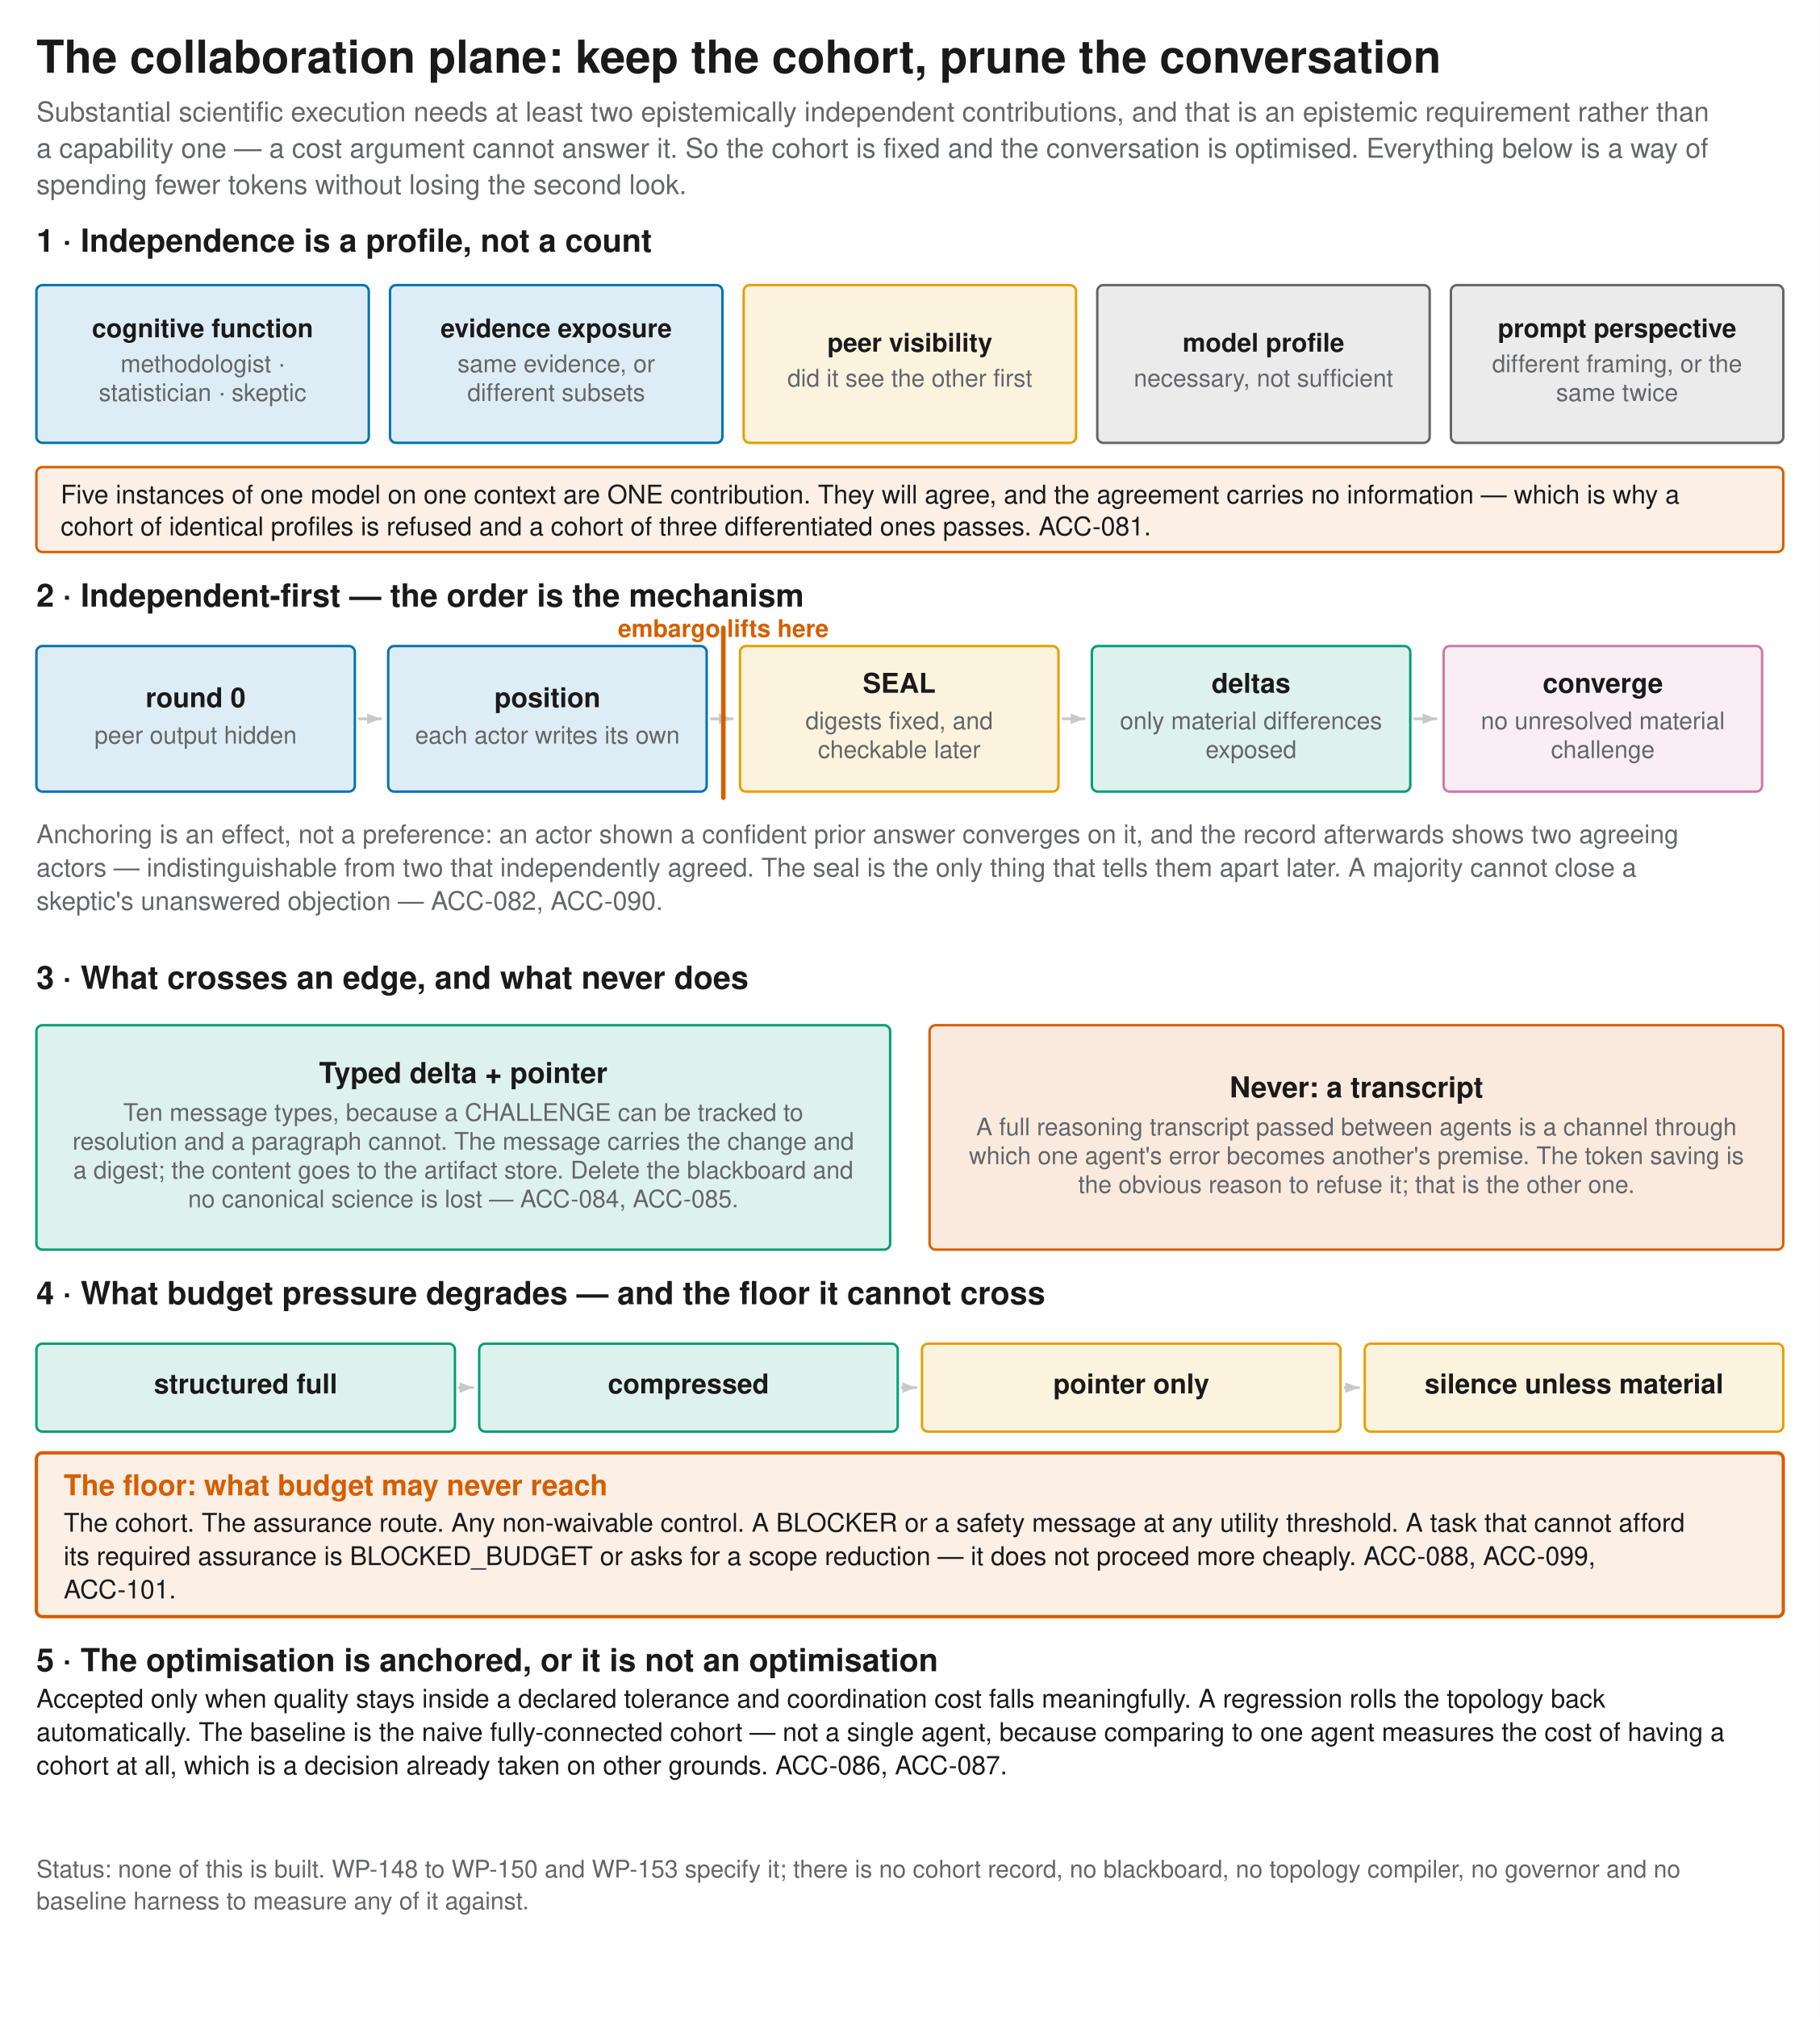
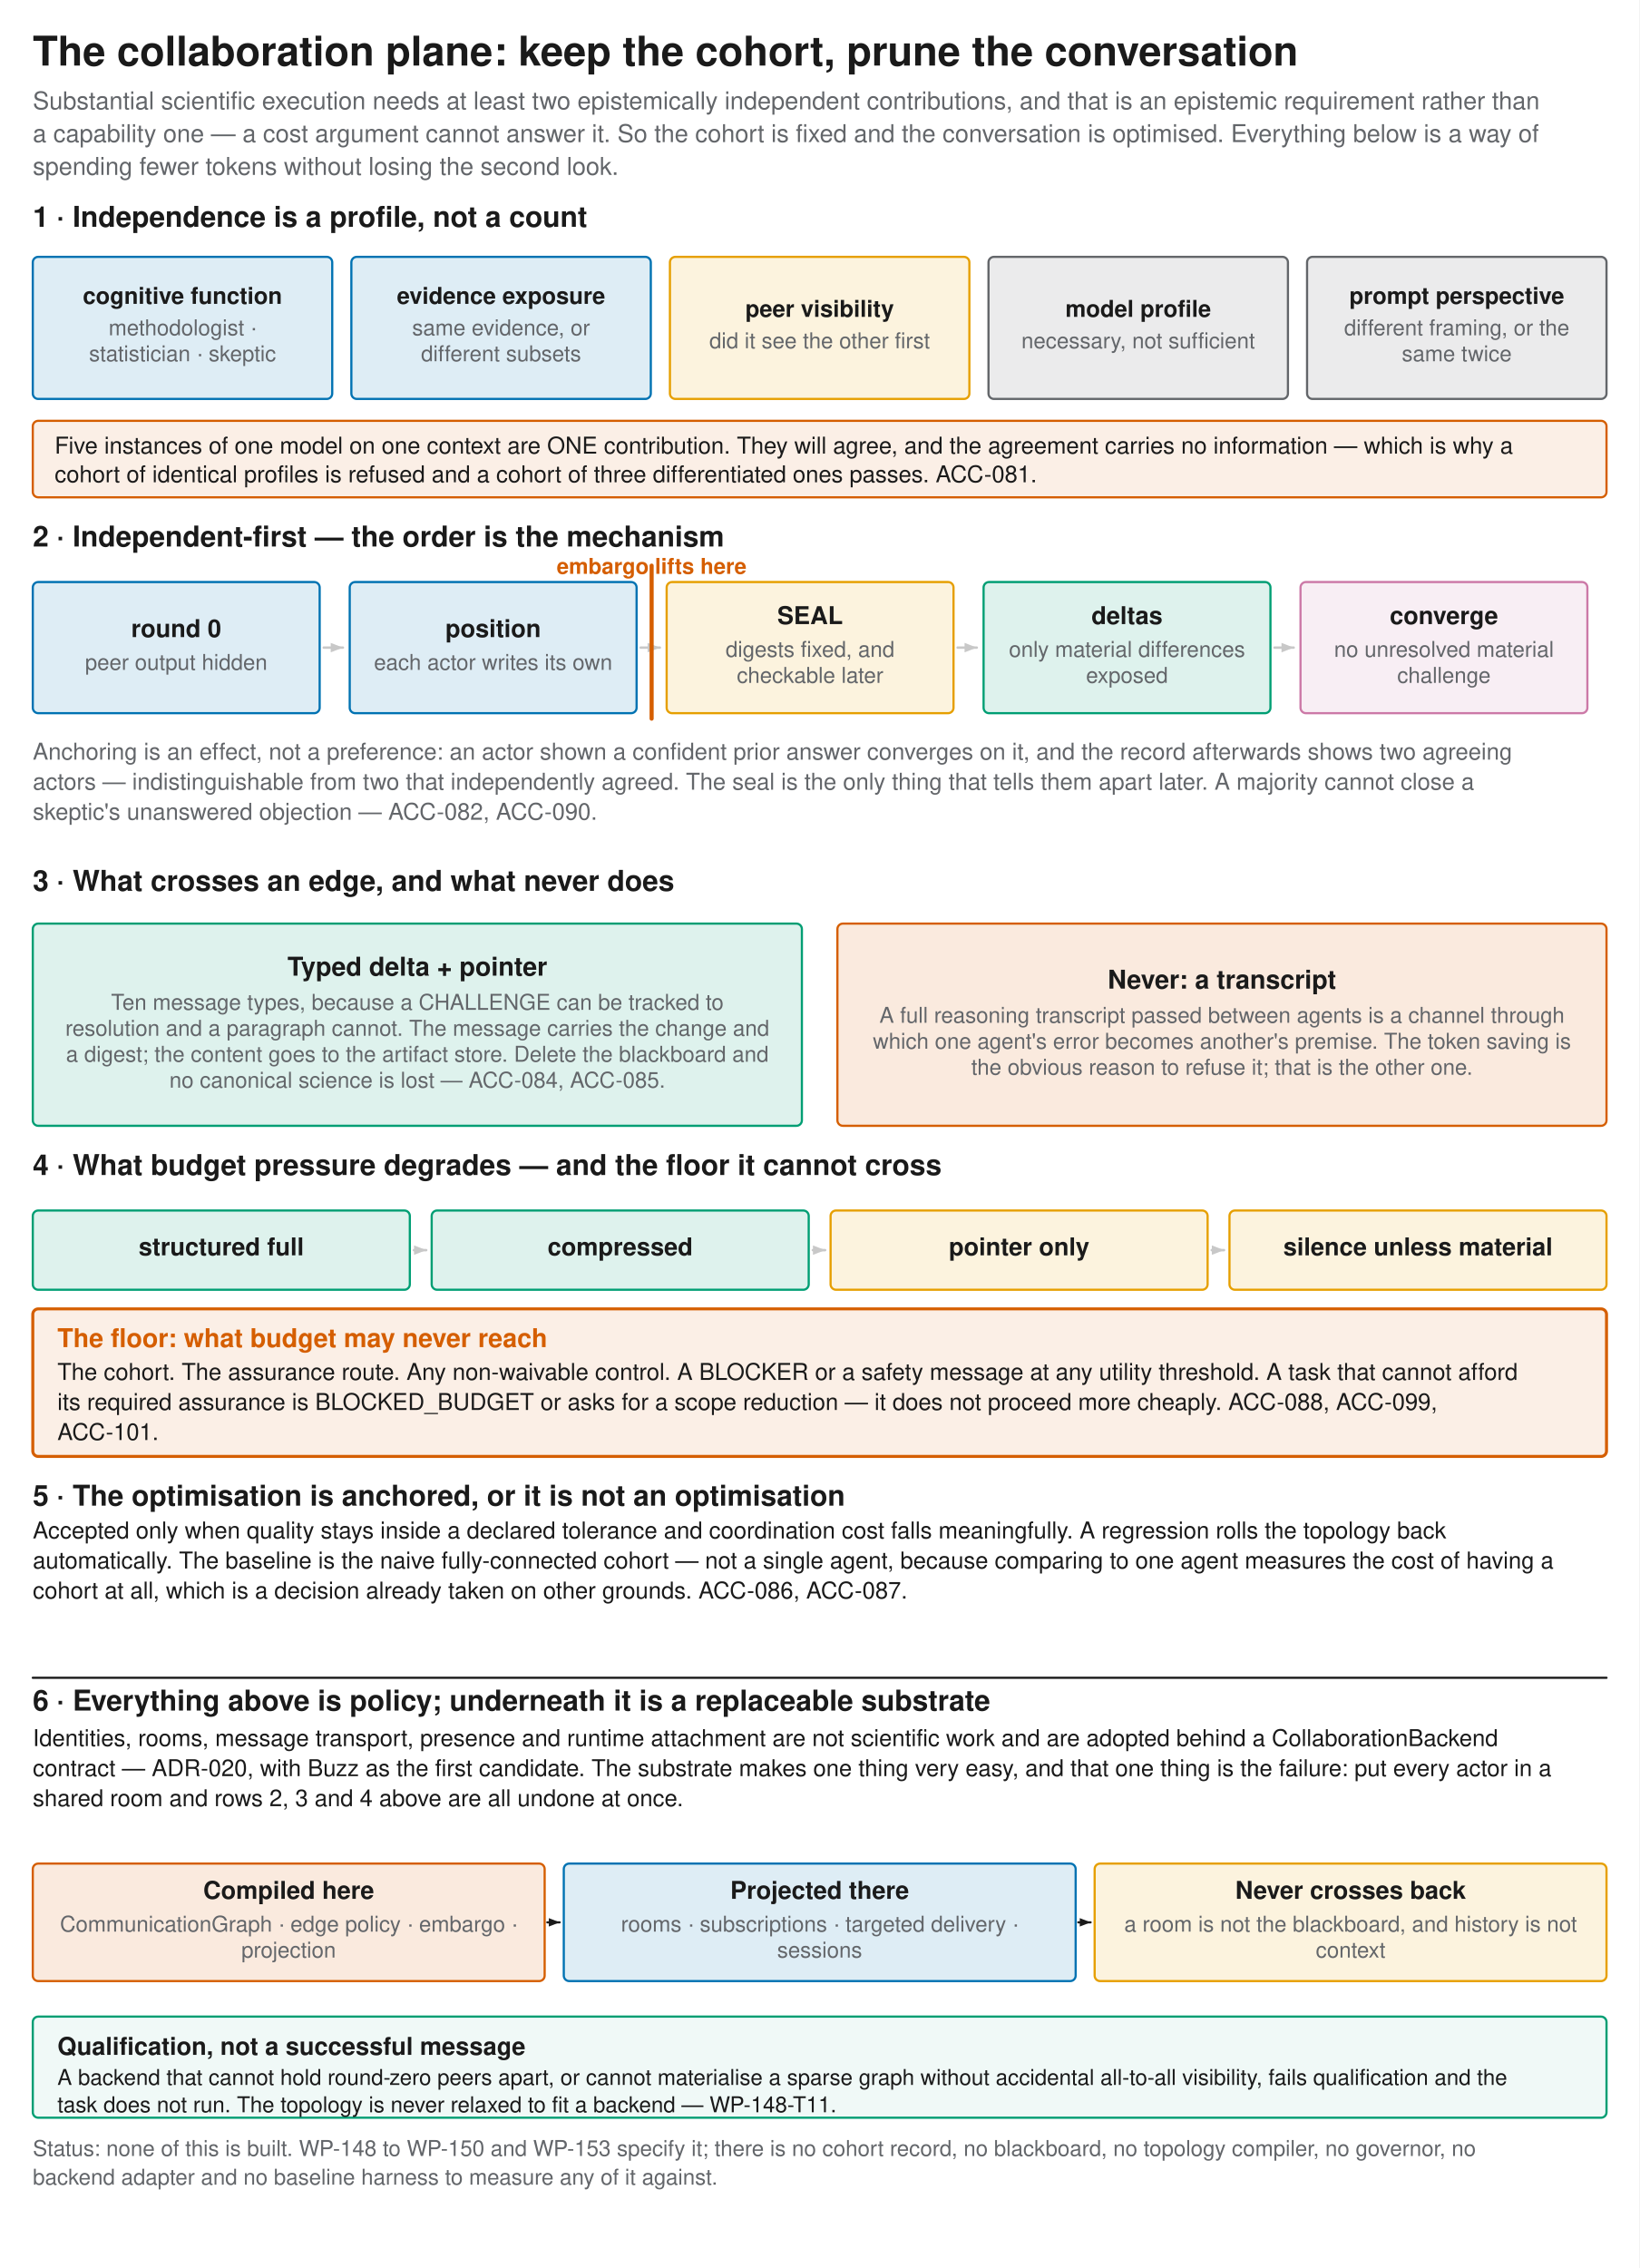
- <svg xmlns="http://www.w3.org/2000/svg" viewBox="0 0 1200 1330" width="100%" role="img">
+ <svg xmlns="http://www.w3.org/2000/svg" viewBox="0 0 1200 1660" width="100%" role="img">
  <defs>
    <marker id="arrow" viewBox="0 0 10 10" refX="9" refY="5" markerWidth="7" markerHeight="7" orient="auto-start-reverse">
      <path d="M 0 1 L 9 5 L 0 9 z" fill="context-stroke" />
    </marker>
    <marker id="arrowsm" viewBox="0 0 10 10" refX="9" refY="5" markerWidth="5.5" markerHeight="5.5" orient="auto-start-reverse">
      <path d="M 0 1.5 L 9 5 L 0 8.5 z" fill="context-stroke" />
    </marker>
    <pattern id="hatch" width="7" height="7" patternTransform="rotate(45)" patternUnits="userSpaceOnUse">
      <line x1="0" y1="0" x2="0" y2="7" stroke="#C8C8C8" stroke-width="2.2" />
    </pattern>
  </defs>
-   <rect width="1200" height="1330" fill="#FFFFFF" />
+   <rect width="1200" height="1660" fill="#FFFFFF" />
  <text x="24.0" y="48.0" font-family="Helvetica, Arial, 'Liberation Sans', 'DejaVu Sans', sans-serif" font-size="30" font-weight="700" font-style="normal" fill="#1A1A1A" text-anchor="start">The collaboration plane: keep the cohort, prune the conversation</text>
  <text x="24.0" y="80.0" font-family="Helvetica, Arial, 'Liberation Sans', 'DejaVu Sans', sans-serif" font-size="18" font-weight="400" font-style="normal" fill="#63666A" text-anchor="start">Substantial scientific execution needs at least two epistemically independent contributions, and that is an epistemic requirement rather than</text>
  <text x="24.0" y="104.0" font-family="Helvetica, Arial, 'Liberation Sans', 'DejaVu Sans', sans-serif" font-size="18" font-weight="400" font-style="normal" fill="#63666A" text-anchor="start">a capability one — a cost argument cannot answer it. So the cohort is fixed and the conversation is optimised. Everything below is a way of</text>
  <text x="24.0" y="128.0" font-family="Helvetica, Arial, 'Liberation Sans', 'DejaVu Sans', sans-serif" font-size="18" font-weight="400" font-style="normal" fill="#63666A" text-anchor="start">spending fewer tokens without losing the second look.</text>
  <text x="24.0" y="166.0" font-family="Helvetica, Arial, 'Liberation Sans', 'DejaVu Sans', sans-serif" font-size="21" font-weight="700" font-style="normal" fill="#1A1A1A" text-anchor="start">1 · Independence is a profile, not a count</text>
  <rect x="24.0" y="188.0" width="219.2" height="104.0" rx="4" fill="#deedf5" stroke="#0072B2" stroke-width="1.6" />
  <text x="133.6" y="222.4" font-family="Helvetica, Arial, 'Liberation Sans', 'DejaVu Sans', sans-serif" font-size="17" font-weight="600" font-style="normal" fill="#1A1A1A" text-anchor="middle">cognitive function</text>
  <text x="133.6" y="245.4" font-family="Helvetica, Arial, 'Liberation Sans', 'DejaVu Sans', sans-serif" font-size="16" font-weight="400" font-style="normal" fill="#63666A" text-anchor="middle">methodologist ·</text>
  <text x="133.6" y="264.4" font-family="Helvetica, Arial, 'Liberation Sans', 'DejaVu Sans', sans-serif" font-size="16" font-weight="400" font-style="normal" fill="#63666A" text-anchor="middle">statistician · skeptic</text>
  <rect x="257.2" y="188.0" width="219.2" height="104.0" rx="4" fill="#deedf5" stroke="#0072B2" stroke-width="1.6" />
  <text x="366.8" y="222.4" font-family="Helvetica, Arial, 'Liberation Sans', 'DejaVu Sans', sans-serif" font-size="17" font-weight="600" font-style="normal" fill="#1A1A1A" text-anchor="middle">evidence exposure</text>
  <text x="366.8" y="245.4" font-family="Helvetica, Arial, 'Liberation Sans', 'DejaVu Sans', sans-serif" font-size="16" font-weight="400" font-style="normal" fill="#63666A" text-anchor="middle">same evidence, or</text>
  <text x="366.8" y="264.4" font-family="Helvetica, Arial, 'Liberation Sans', 'DejaVu Sans', sans-serif" font-size="16" font-weight="400" font-style="normal" fill="#63666A" text-anchor="middle">different subsets</text>
  <rect x="490.4" y="188.0" width="219.2" height="104.0" rx="4" fill="#fcf3de" stroke="#E69F00" stroke-width="1.6" />
  <text x="600.0" y="231.9" font-family="Helvetica, Arial, 'Liberation Sans', 'DejaVu Sans', sans-serif" font-size="17" font-weight="600" font-style="normal" fill="#1A1A1A" text-anchor="middle">peer visibility</text>
  <text x="600.0" y="254.9" font-family="Helvetica, Arial, 'Liberation Sans', 'DejaVu Sans', sans-serif" font-size="16" font-weight="400" font-style="normal" fill="#63666A" text-anchor="middle">did it see the other first</text>
  <rect x="723.6" y="188.0" width="219.2" height="104.0" rx="4" fill="#ebebec" stroke="#63666A" stroke-width="1.6" />
  <text x="833.2" y="231.9" font-family="Helvetica, Arial, 'Liberation Sans', 'DejaVu Sans', sans-serif" font-size="17" font-weight="600" font-style="normal" fill="#1A1A1A" text-anchor="middle">model profile</text>
  <text x="833.2" y="254.9" font-family="Helvetica, Arial, 'Liberation Sans', 'DejaVu Sans', sans-serif" font-size="16" font-weight="400" font-style="normal" fill="#63666A" text-anchor="middle">necessary, not sufficient</text>
  <rect x="956.8" y="188.0" width="219.2" height="104.0" rx="4" fill="#ebebec" stroke="#63666A" stroke-width="1.6" />
  <text x="1066.4" y="222.4" font-family="Helvetica, Arial, 'Liberation Sans', 'DejaVu Sans', sans-serif" font-size="17" font-weight="600" font-style="normal" fill="#1A1A1A" text-anchor="middle">prompt perspective</text>
  <text x="1066.4" y="245.4" font-family="Helvetica, Arial, 'Liberation Sans', 'DejaVu Sans', sans-serif" font-size="16" font-weight="400" font-style="normal" fill="#63666A" text-anchor="middle">different framing, or the</text>
  <text x="1066.4" y="264.4" font-family="Helvetica, Arial, 'Liberation Sans', 'DejaVu Sans', sans-serif" font-size="16" font-weight="400" font-style="normal" fill="#63666A" text-anchor="middle">same twice</text>
  <rect x="24.0" y="308.0" width="1152.0" height="56.0" rx="4" fill="#fbefe6" stroke="#D55E00" stroke-width="1.6" />
  <text x="40.0" y="332.0" font-family="Helvetica, Arial, 'Liberation Sans', 'DejaVu Sans', sans-serif" font-size="17" font-weight="400" font-style="normal" fill="#1A1A1A" text-anchor="start">Five instances of one model on one context are ONE contribution. They will agree, and the agreement carries no information — which is why a</text>
  <text x="40.0" y="353.0" font-family="Helvetica, Arial, 'Liberation Sans', 'DejaVu Sans', sans-serif" font-size="17" font-weight="400" font-style="normal" fill="#1A1A1A" text-anchor="start">cohort of identical profiles is refused and a cohort of three differentiated ones passes. ACC-081.</text>
  <text x="24.0" y="400.0" font-family="Helvetica, Arial, 'Liberation Sans', 'DejaVu Sans', sans-serif" font-size="21" font-weight="700" font-style="normal" fill="#1A1A1A" text-anchor="start">2 · Independent-first — the order is the mechanism</text>
  <rect x="24.0" y="426.0" width="210.0" height="96.0" rx="4" fill="#deedf5" stroke="#0072B2" stroke-width="1.6" />
  <text x="129.0" y="466.3" font-family="Helvetica, Arial, 'Liberation Sans', 'DejaVu Sans', sans-serif" font-size="18" font-weight="600" font-style="normal" fill="#1A1A1A" text-anchor="middle">round 0</text>
  <text x="129.0" y="490.3" font-family="Helvetica, Arial, 'Liberation Sans', 'DejaVu Sans', sans-serif" font-size="16" font-weight="400" font-style="normal" fill="#63666A" text-anchor="middle">peer output hidden</text>
  <rect x="256.0" y="426.0" width="210.0" height="96.0" rx="4" fill="#deedf5" stroke="#0072B2" stroke-width="1.6" />
  <text x="361.0" y="466.3" font-family="Helvetica, Arial, 'Liberation Sans', 'DejaVu Sans', sans-serif" font-size="18" font-weight="600" font-style="normal" fill="#1A1A1A" text-anchor="middle">position</text>
  <text x="361.0" y="490.3" font-family="Helvetica, Arial, 'Liberation Sans', 'DejaVu Sans', sans-serif" font-size="16" font-weight="400" font-style="normal" fill="#63666A" text-anchor="middle">each actor writes its own</text>
  <path d="M 237 474.0 L 251 474.0" fill="none" stroke="#C8C8C8" stroke-width="1.8" stroke-linecap="round" stroke-linejoin="round" marker-end="url(#arrowsm)" />
  <rect x="488.0" y="426.0" width="210.0" height="96.0" rx="4" fill="#fcf3de" stroke="#E69F00" stroke-width="1.6" />
  <text x="593.0" y="456.8" font-family="Helvetica, Arial, 'Liberation Sans', 'DejaVu Sans', sans-serif" font-size="18" font-weight="600" font-style="normal" fill="#1A1A1A" text-anchor="middle">SEAL</text>
  <text x="593.0" y="480.8" font-family="Helvetica, Arial, 'Liberation Sans', 'DejaVu Sans', sans-serif" font-size="16" font-weight="400" font-style="normal" fill="#63666A" text-anchor="middle">digests fixed, and</text>
  <text x="593.0" y="499.8" font-family="Helvetica, Arial, 'Liberation Sans', 'DejaVu Sans', sans-serif" font-size="16" font-weight="400" font-style="normal" fill="#63666A" text-anchor="middle">checkable later</text>
  <path d="M 469 474.0 L 483 474.0" fill="none" stroke="#C8C8C8" stroke-width="1.8" stroke-linecap="round" stroke-linejoin="round" marker-end="url(#arrowsm)" />
  <rect x="720.0" y="426.0" width="210.0" height="96.0" rx="4" fill="#def2ed" stroke="#009E73" stroke-width="1.6" />
  <text x="825.0" y="456.8" font-family="Helvetica, Arial, 'Liberation Sans', 'DejaVu Sans', sans-serif" font-size="18" font-weight="600" font-style="normal" fill="#1A1A1A" text-anchor="middle">deltas</text>
  <text x="825.0" y="480.8" font-family="Helvetica, Arial, 'Liberation Sans', 'DejaVu Sans', sans-serif" font-size="16" font-weight="400" font-style="normal" fill="#63666A" text-anchor="middle">only material differences</text>
  <text x="825.0" y="499.8" font-family="Helvetica, Arial, 'Liberation Sans', 'DejaVu Sans', sans-serif" font-size="16" font-weight="400" font-style="normal" fill="#63666A" text-anchor="middle">exposed</text>
  <path d="M 701 474.0 L 715 474.0" fill="none" stroke="#C8C8C8" stroke-width="1.8" stroke-linecap="round" stroke-linejoin="round" marker-end="url(#arrowsm)" />
  <rect x="952.0" y="426.0" width="210.0" height="96.0" rx="4" fill="#f8eef4" stroke="#CC79A7" stroke-width="1.6" />
  <text x="1057.0" y="456.8" font-family="Helvetica, Arial, 'Liberation Sans', 'DejaVu Sans', sans-serif" font-size="18" font-weight="600" font-style="normal" fill="#1A1A1A" text-anchor="middle">converge</text>
  <text x="1057.0" y="480.8" font-family="Helvetica, Arial, 'Liberation Sans', 'DejaVu Sans', sans-serif" font-size="16" font-weight="400" font-style="normal" fill="#63666A" text-anchor="middle">no unresolved material</text>
  <text x="1057.0" y="499.8" font-family="Helvetica, Arial, 'Liberation Sans', 'DejaVu Sans', sans-serif" font-size="16" font-weight="400" font-style="normal" fill="#63666A" text-anchor="middle">challenge</text>
  <path d="M 933 474.0 L 947 474.0" fill="none" stroke="#C8C8C8" stroke-width="1.8" stroke-linecap="round" stroke-linejoin="round" marker-end="url(#arrowsm)" />
  <path d="M 477 414 L 477 526" fill="none" stroke="#D55E00" stroke-width="3.0" stroke-linecap="round" stroke-linejoin="round" />
  <text x="477.0" y="420.0" font-family="Helvetica, Arial, 'Liberation Sans', 'DejaVu Sans', sans-serif" font-size="16" font-weight="700" font-style="normal" fill="#D55E00" text-anchor="middle">embargo lifts here</text>
  <text x="24.0" y="556.0" font-family="Helvetica, Arial, 'Liberation Sans', 'DejaVu Sans', sans-serif" font-size="17" font-weight="400" font-style="normal" fill="#63666A" text-anchor="start">Anchoring is an effect, not a preference: an actor shown a confident prior answer converges on it, and the record afterwards shows two agreeing</text>
  <text x="24.0" y="578.0" font-family="Helvetica, Arial, 'Liberation Sans', 'DejaVu Sans', sans-serif" font-size="17" font-weight="400" font-style="normal" fill="#63666A" text-anchor="start">actors — indistinguishable from two that independently agreed. The seal is the only thing that tells them apart later. A majority cannot close a</text>
  <text x="24.0" y="600.0" font-family="Helvetica, Arial, 'Liberation Sans', 'DejaVu Sans', sans-serif" font-size="17" font-weight="400" font-style="normal" fill="#63666A" text-anchor="start">skeptic's unanswered objection — ACC-082, ACC-090.</text>
  <text x="24.0" y="652.0" font-family="Helvetica, Arial, 'Liberation Sans', 'DejaVu Sans', sans-serif" font-size="21" font-weight="700" font-style="normal" fill="#1A1A1A" text-anchor="start">3 · What crosses an edge, and what never does</text>
  <rect x="24.0" y="676.0" width="563.0" height="148.0" rx="4" fill="#def2ed" stroke="#009E73" stroke-width="1.6" />
  <text x="305.5" y="714.1" font-family="Helvetica, Arial, 'Liberation Sans', 'DejaVu Sans', sans-serif" font-size="19" font-weight="600" font-style="normal" fill="#1A1A1A" text-anchor="middle">Typed delta + pointer</text>
  <text x="305.5" y="739.1" font-family="Helvetica, Arial, 'Liberation Sans', 'DejaVu Sans', sans-serif" font-size="16" font-weight="400" font-style="normal" fill="#63666A" text-anchor="middle">Ten message types, because a CHALLENGE can be tracked to</text>
  <text x="305.5" y="758.1" font-family="Helvetica, Arial, 'Liberation Sans', 'DejaVu Sans', sans-serif" font-size="16" font-weight="400" font-style="normal" fill="#63666A" text-anchor="middle">resolution and a paragraph cannot. The message carries the change and</text>
  <text x="305.5" y="777.1" font-family="Helvetica, Arial, 'Liberation Sans', 'DejaVu Sans', sans-serif" font-size="16" font-weight="400" font-style="normal" fill="#63666A" text-anchor="middle">a digest; the content goes to the artifact store. Delete the blackboard and</text>
  <text x="305.5" y="796.1" font-family="Helvetica, Arial, 'Liberation Sans', 'DejaVu Sans', sans-serif" font-size="16" font-weight="400" font-style="normal" fill="#63666A" text-anchor="middle">no canonical science is lost — ACC-084, ACC-085.</text>
  <rect x="613.0" y="676.0" width="563.0" height="148.0" rx="4" fill="#faeade" stroke="#D55E00" stroke-width="1.6" />
  <text x="894.5" y="723.6" font-family="Helvetica, Arial, 'Liberation Sans', 'DejaVu Sans', sans-serif" font-size="19" font-weight="600" font-style="normal" fill="#1A1A1A" text-anchor="middle">Never: a transcript</text>
  <text x="894.5" y="748.6" font-family="Helvetica, Arial, 'Liberation Sans', 'DejaVu Sans', sans-serif" font-size="16" font-weight="400" font-style="normal" fill="#63666A" text-anchor="middle">A full reasoning transcript passed between agents is a channel through</text>
  <text x="894.5" y="767.6" font-family="Helvetica, Arial, 'Liberation Sans', 'DejaVu Sans', sans-serif" font-size="16" font-weight="400" font-style="normal" fill="#63666A" text-anchor="middle">which one agent's error becomes another's premise. The token saving is</text>
  <text x="894.5" y="786.6" font-family="Helvetica, Arial, 'Liberation Sans', 'DejaVu Sans', sans-serif" font-size="16" font-weight="400" font-style="normal" fill="#63666A" text-anchor="middle">the obvious reason to refuse it; that is the other one.</text>
  <text x="24.0" y="860.0" font-family="Helvetica, Arial, 'Liberation Sans', 'DejaVu Sans', sans-serif" font-size="21" font-weight="700" font-style="normal" fill="#1A1A1A" text-anchor="start">4 · What budget pressure degrades — and the floor it cannot cross</text>
  <rect x="24.0" y="886.0" width="276.0" height="58.0" rx="4" fill="#def2ed" stroke="#009E73" stroke-width="1.6" />
  <text x="162.0" y="918.8" font-family="Helvetica, Arial, 'Liberation Sans', 'DejaVu Sans', sans-serif" font-size="18" font-weight="600" font-style="normal" fill="#1A1A1A" text-anchor="middle">structured full</text>
  <rect x="316.0" y="886.0" width="276.0" height="58.0" rx="4" fill="#def2ed" stroke="#009E73" stroke-width="1.6" />
  <text x="454.0" y="918.8" font-family="Helvetica, Arial, 'Liberation Sans', 'DejaVu Sans', sans-serif" font-size="18" font-weight="600" font-style="normal" fill="#1A1A1A" text-anchor="middle">compressed</text>
  <path d="M 303.0 915 L 312.0 915" fill="none" stroke="#C8C8C8" stroke-width="1.8" stroke-linecap="round" stroke-linejoin="round" marker-end="url(#arrowsm)" />
  <rect x="608.0" y="886.0" width="276.0" height="58.0" rx="4" fill="#fcf3de" stroke="#E69F00" stroke-width="1.6" />
  <text x="746.0" y="918.8" font-family="Helvetica, Arial, 'Liberation Sans', 'DejaVu Sans', sans-serif" font-size="18" font-weight="600" font-style="normal" fill="#1A1A1A" text-anchor="middle">pointer only</text>
  <path d="M 595.0 915 L 604.0 915" fill="none" stroke="#C8C8C8" stroke-width="1.8" stroke-linecap="round" stroke-linejoin="round" marker-end="url(#arrowsm)" />
  <rect x="900.0" y="886.0" width="276.0" height="58.0" rx="4" fill="#fcf3de" stroke="#E69F00" stroke-width="1.6" />
  <text x="1038.0" y="918.8" font-family="Helvetica, Arial, 'Liberation Sans', 'DejaVu Sans', sans-serif" font-size="18" font-weight="600" font-style="normal" fill="#1A1A1A" text-anchor="middle">silence unless material</text>
  <path d="M 887.0 915 L 896.0 915" fill="none" stroke="#C8C8C8" stroke-width="1.8" stroke-linecap="round" stroke-linejoin="round" marker-end="url(#arrowsm)" />
  <rect x="24.0" y="958.0" width="1152.0" height="108.0" rx="4" fill="#fbefe6" stroke="#D55E00" stroke-width="2.2" />
  <text x="42.0" y="986.0" font-family="Helvetica, Arial, 'Liberation Sans', 'DejaVu Sans', sans-serif" font-size="19" font-weight="700" font-style="normal" fill="#D55E00" text-anchor="start">The floor: what budget may never reach</text>
  <text x="42.0" y="1010.0" font-family="Helvetica, Arial, 'Liberation Sans', 'DejaVu Sans', sans-serif" font-size="17" font-weight="400" font-style="normal" fill="#1A1A1A" text-anchor="start">The cohort. The assurance route. Any non-waivable control. A BLOCKER or a safety message at any utility threshold. A task that cannot afford</text>
  <text x="42.0" y="1032.0" font-family="Helvetica, Arial, 'Liberation Sans', 'DejaVu Sans', sans-serif" font-size="17" font-weight="400" font-style="normal" fill="#1A1A1A" text-anchor="start">its required assurance is BLOCKED_BUDGET or asks for a scope reduction — it does not proceed more cheaply. ACC-088, ACC-099,</text>
  <text x="42.0" y="1054.0" font-family="Helvetica, Arial, 'Liberation Sans', 'DejaVu Sans', sans-serif" font-size="17" font-weight="400" font-style="normal" fill="#1A1A1A" text-anchor="start">ACC-101.</text>
  <text x="24.0" y="1102.0" font-family="Helvetica, Arial, 'Liberation Sans', 'DejaVu Sans', sans-serif" font-size="21" font-weight="700" font-style="normal" fill="#1A1A1A" text-anchor="start">5 · The optimisation is anchored, or it is not an optimisation</text>
  <text x="24.0" y="1126.0" font-family="Helvetica, Arial, 'Liberation Sans', 'DejaVu Sans', sans-serif" font-size="17" font-weight="400" font-style="normal" fill="#1A1A1A" text-anchor="start">Accepted only when quality stays inside a declared tolerance and coordination cost falls meaningfully. A regression rolls the topology back</text>
  <text x="24.0" y="1148.0" font-family="Helvetica, Arial, 'Liberation Sans', 'DejaVu Sans', sans-serif" font-size="17" font-weight="400" font-style="normal" fill="#1A1A1A" text-anchor="start">automatically. The baseline is the naive fully-connected cohort — not a single agent, because comparing to one agent measures the cost of having a</text>
  <text x="24.0" y="1170.0" font-family="Helvetica, Arial, 'Liberation Sans', 'DejaVu Sans', sans-serif" font-size="17" font-weight="400" font-style="normal" fill="#1A1A1A" text-anchor="start">cohort at all, which is a decision already taken on other grounds. ACC-086, ACC-087.</text>
-   <text x="24.0" y="1238.0" font-family="Helvetica, Arial, 'Liberation Sans', 'DejaVu Sans', sans-serif" font-size="16" font-weight="400" font-style="normal" fill="#63666A" text-anchor="start">Status: none of this is built. WP-148 to WP-150 and WP-153 specify it; there is no cohort record, no blackboard, no topology compiler, no governor and no</text>
-   <text x="24.0" y="1259.0" font-family="Helvetica, Arial, 'Liberation Sans', 'DejaVu Sans', sans-serif" font-size="16" font-weight="400" font-style="normal" fill="#63666A" text-anchor="start">baseline harness to measure any of it against.</text>
+   <path d="M 24 1228 L 1176 1228" fill="none" stroke="#1A1A1A" stroke-width="1.6" stroke-linecap="round" stroke-linejoin="round" />
+   <text x="24.0" y="1252.0" font-family="Helvetica, Arial, 'Liberation Sans', 'DejaVu Sans', sans-serif" font-size="21" font-weight="700" font-style="normal" fill="#1A1A1A" text-anchor="start">6 · Everything above is policy; underneath it is a replaceable substrate</text>
+   <text x="24.0" y="1278.0" font-family="Helvetica, Arial, 'Liberation Sans', 'DejaVu Sans', sans-serif" font-size="17" font-weight="400" font-style="normal" fill="#1A1A1A" text-anchor="start">Identities, rooms, message transport, presence and runtime attachment are not scientific work and are adopted behind a CollaborationBackend</text>
+   <text x="24.0" y="1300.0" font-family="Helvetica, Arial, 'Liberation Sans', 'DejaVu Sans', sans-serif" font-size="17" font-weight="400" font-style="normal" fill="#1A1A1A" text-anchor="start">contract — ADR-020, with Buzz as the first candidate. The substrate makes one thing very easy, and that one thing is the failure: put every actor in a</text>
+   <text x="24.0" y="1322.0" font-family="Helvetica, Arial, 'Liberation Sans', 'DejaVu Sans', sans-serif" font-size="17" font-weight="400" font-style="normal" fill="#1A1A1A" text-anchor="start">shared room and rows 2, 3 and 4 above are all undone at once.</text>
+   <rect x="24.0" y="1364.0" width="374.7" height="86.0" rx="4" fill="#faeade" stroke="#D55E00" stroke-width="1.6" />
+   <text x="211.3" y="1389.8" font-family="Helvetica, Arial, 'Liberation Sans', 'DejaVu Sans', sans-serif" font-size="18" font-weight="600" font-style="normal" fill="#1A1A1A" text-anchor="middle">Compiled here</text>
+   <text x="211.3" y="1413.8" font-family="Helvetica, Arial, 'Liberation Sans', 'DejaVu Sans', sans-serif" font-size="16" font-weight="400" font-style="normal" fill="#63666A" text-anchor="middle">CommunicationGraph · edge policy · embargo ·</text>
+   <text x="211.3" y="1432.8" font-family="Helvetica, Arial, 'Liberation Sans', 'DejaVu Sans', sans-serif" font-size="16" font-weight="400" font-style="normal" fill="#63666A" text-anchor="middle">projection</text>
+   <rect x="412.7" y="1364.0" width="374.7" height="86.0" rx="4" fill="#deedf5" stroke="#0072B2" stroke-width="1.6" />
+   <text x="600.0" y="1389.8" font-family="Helvetica, Arial, 'Liberation Sans', 'DejaVu Sans', sans-serif" font-size="18" font-weight="600" font-style="normal" fill="#1A1A1A" text-anchor="middle">Projected there</text>
+   <text x="600.0" y="1413.8" font-family="Helvetica, Arial, 'Liberation Sans', 'DejaVu Sans', sans-serif" font-size="16" font-weight="400" font-style="normal" fill="#63666A" text-anchor="middle">rooms · subscriptions · targeted delivery ·</text>
+   <text x="600.0" y="1432.8" font-family="Helvetica, Arial, 'Liberation Sans', 'DejaVu Sans', sans-serif" font-size="16" font-weight="400" font-style="normal" fill="#63666A" text-anchor="middle">sessions</text>
+   <path d="M 400.667 1407 L 409.667 1407" fill="none" stroke="#1A1A1A" stroke-width="1.6" stroke-linecap="round" stroke-linejoin="round" marker-end="url(#arrowsm)" />
+   <rect x="801.3" y="1364.0" width="374.7" height="86.0" rx="4" fill="#fcf3de" stroke="#E69F00" stroke-width="1.6" />
+   <text x="988.7" y="1389.8" font-family="Helvetica, Arial, 'Liberation Sans', 'DejaVu Sans', sans-serif" font-size="18" font-weight="600" font-style="normal" fill="#1A1A1A" text-anchor="middle">Never crosses back</text>
+   <text x="988.7" y="1413.8" font-family="Helvetica, Arial, 'Liberation Sans', 'DejaVu Sans', sans-serif" font-size="16" font-weight="400" font-style="normal" fill="#63666A" text-anchor="middle">a room is not the blackboard, and history is not</text>
+   <text x="988.7" y="1432.8" font-family="Helvetica, Arial, 'Liberation Sans', 'DejaVu Sans', sans-serif" font-size="16" font-weight="400" font-style="normal" fill="#63666A" text-anchor="middle">context</text>
+   <path d="M 789.333 1407 L 798.333 1407" fill="none" stroke="#1A1A1A" stroke-width="1.6" stroke-linecap="round" stroke-linejoin="round" marker-end="url(#arrowsm)" />
+   <rect x="24.0" y="1476.0" width="1152.0" height="74.0" rx="4" fill="#f0f9f7" stroke="#009E73" stroke-width="1.6" />
+   <text x="42.0" y="1504.0" font-family="Helvetica, Arial, 'Liberation Sans', 'DejaVu Sans', sans-serif" font-size="18" font-weight="700" font-style="normal" fill="#1A1A1A" text-anchor="start">Qualification, not a successful message</text>
+   <text x="42.0" y="1526.0" font-family="Helvetica, Arial, 'Liberation Sans', 'DejaVu Sans', sans-serif" font-size="16" font-weight="400" font-style="normal" fill="#1A1A1A" text-anchor="start">A backend that cannot hold round-zero peers apart, or cannot materialise a sparse graph without accidental all-to-all visibility, fails qualification and the</text>
+   <text x="42.0" y="1546.0" font-family="Helvetica, Arial, 'Liberation Sans', 'DejaVu Sans', sans-serif" font-size="16" font-weight="400" font-style="normal" fill="#1A1A1A" text-anchor="start">task does not run. The topology is never relaxed to fit a backend — WP-148-T11.</text>
+   <text x="24.0" y="1578.0" font-family="Helvetica, Arial, 'Liberation Sans', 'DejaVu Sans', sans-serif" font-size="16" font-weight="400" font-style="normal" fill="#63666A" text-anchor="start">Status: none of this is built. WP-148 to WP-150 and WP-153 specify it; there is no cohort record, no blackboard, no topology compiler, no governor, no</text>
+   <text x="24.0" y="1599.0" font-family="Helvetica, Arial, 'Liberation Sans', 'DejaVu Sans', sans-serif" font-size="16" font-weight="400" font-style="normal" fill="#63666A" text-anchor="start">backend adapter and no baseline harness to measure any of it against.</text>
</svg>
